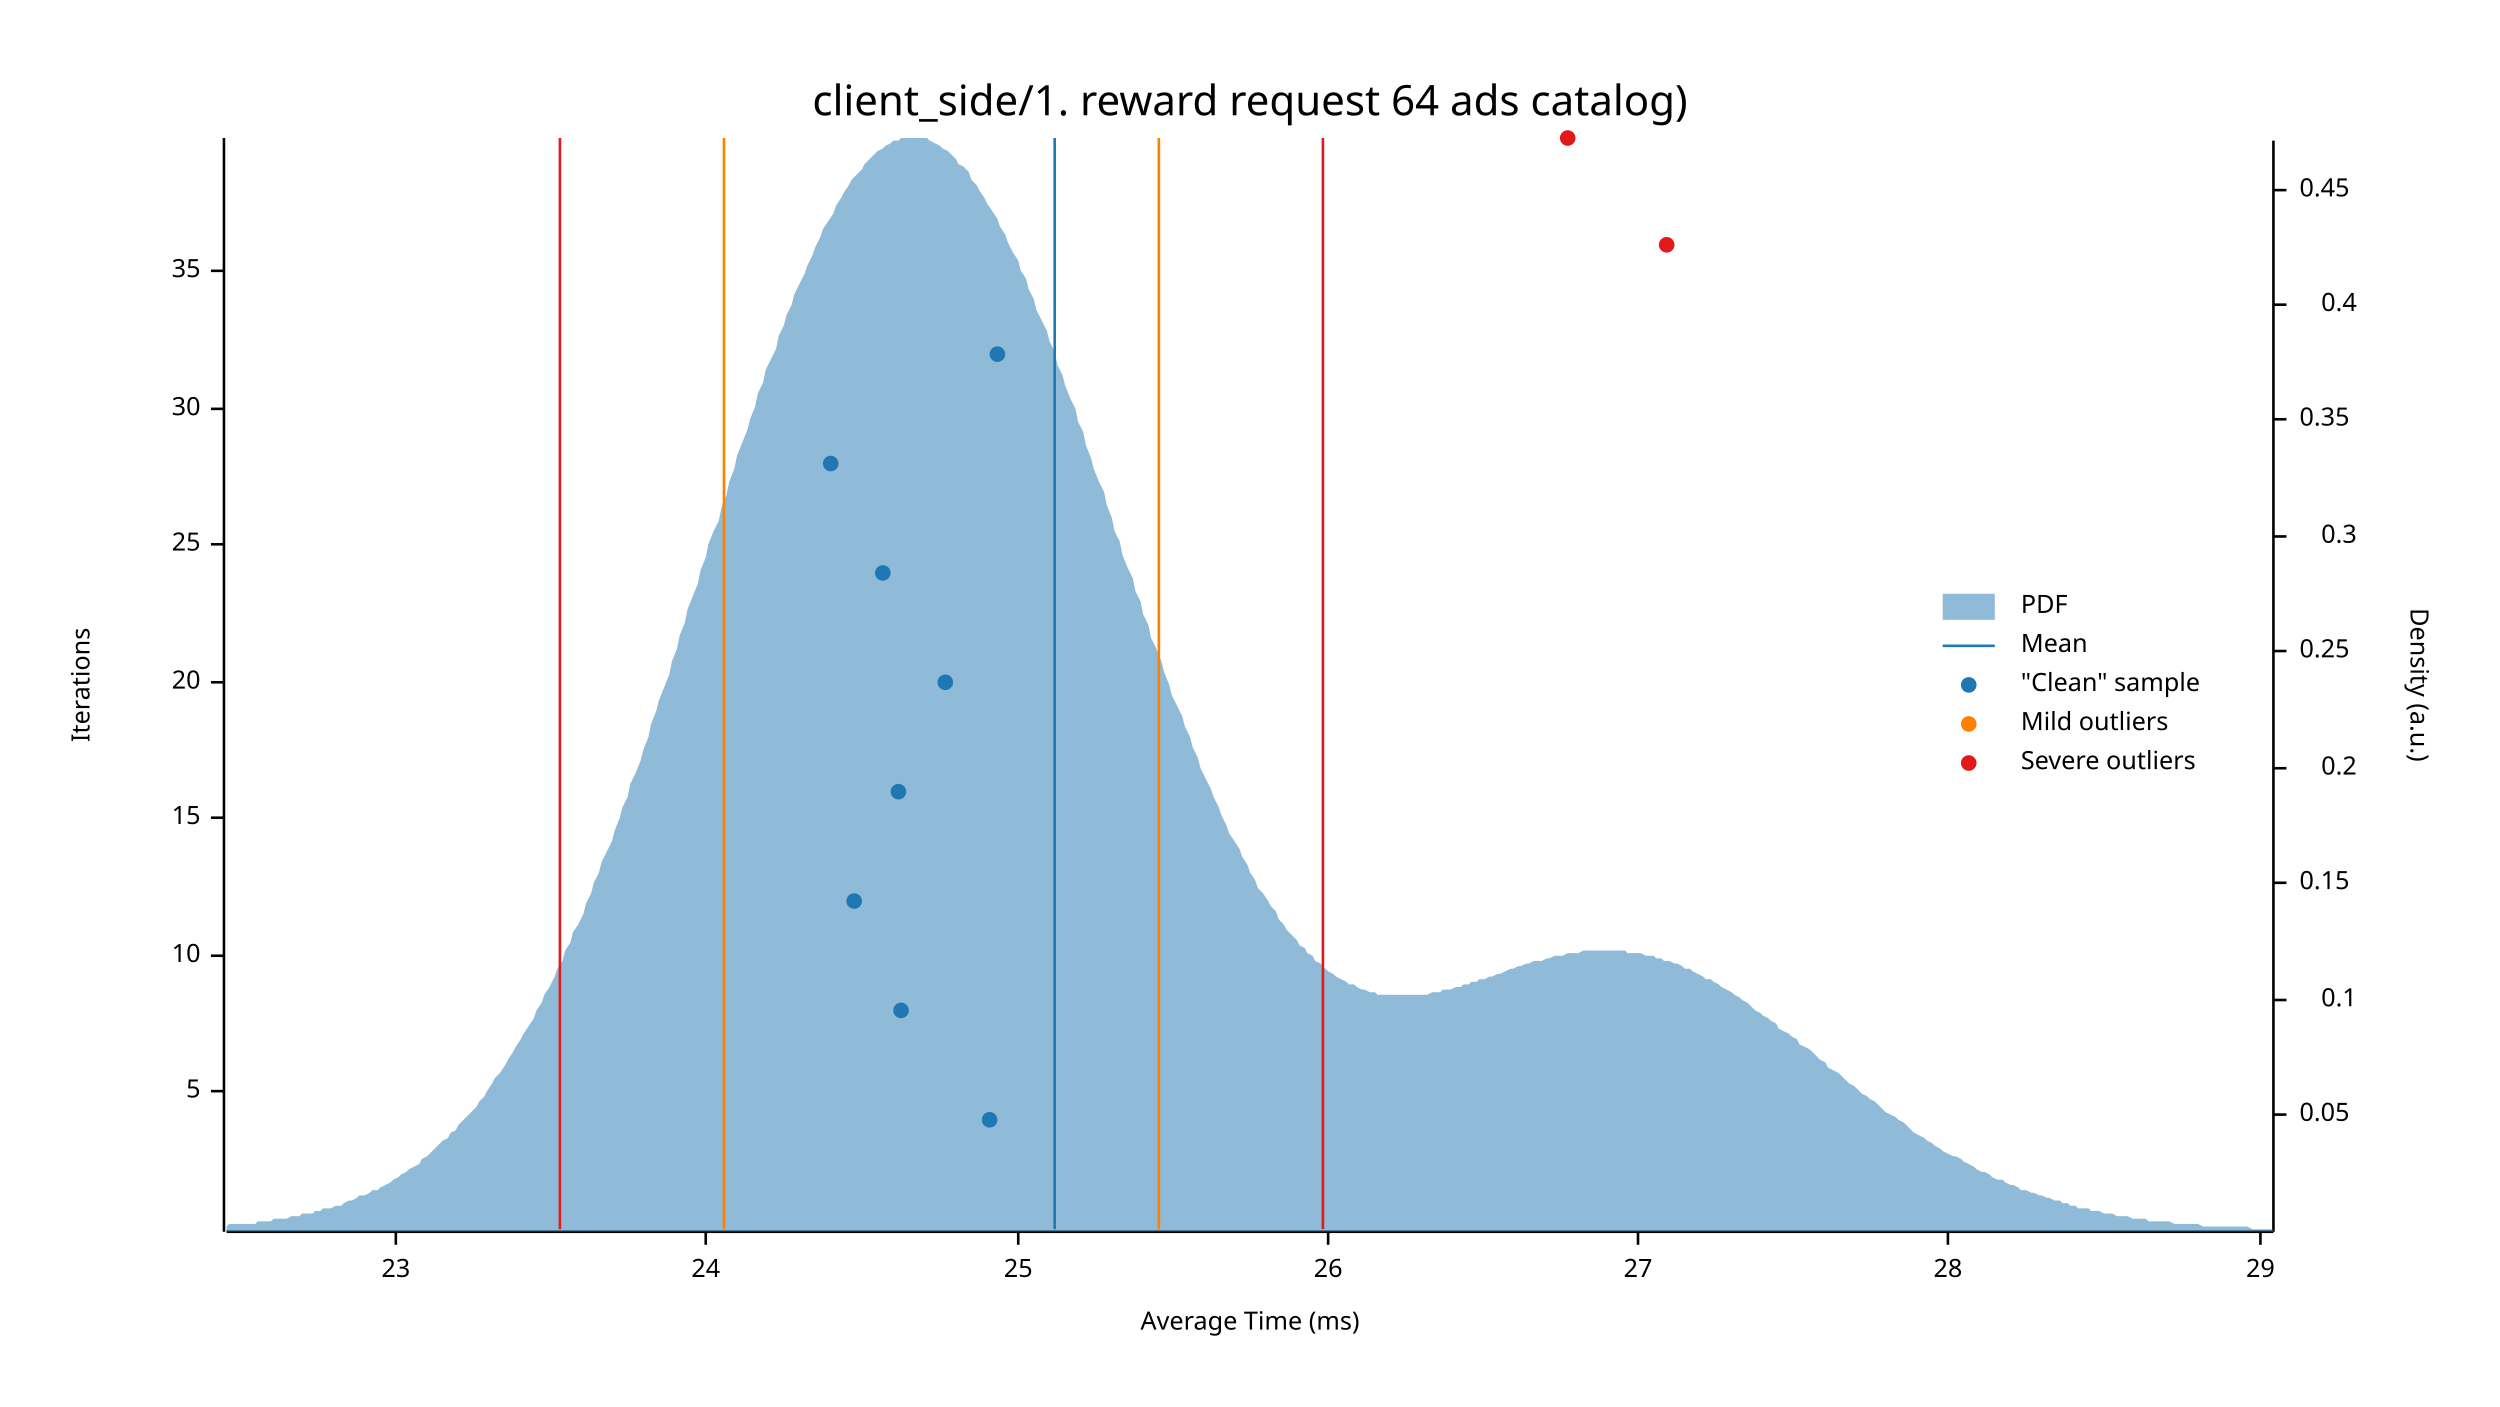
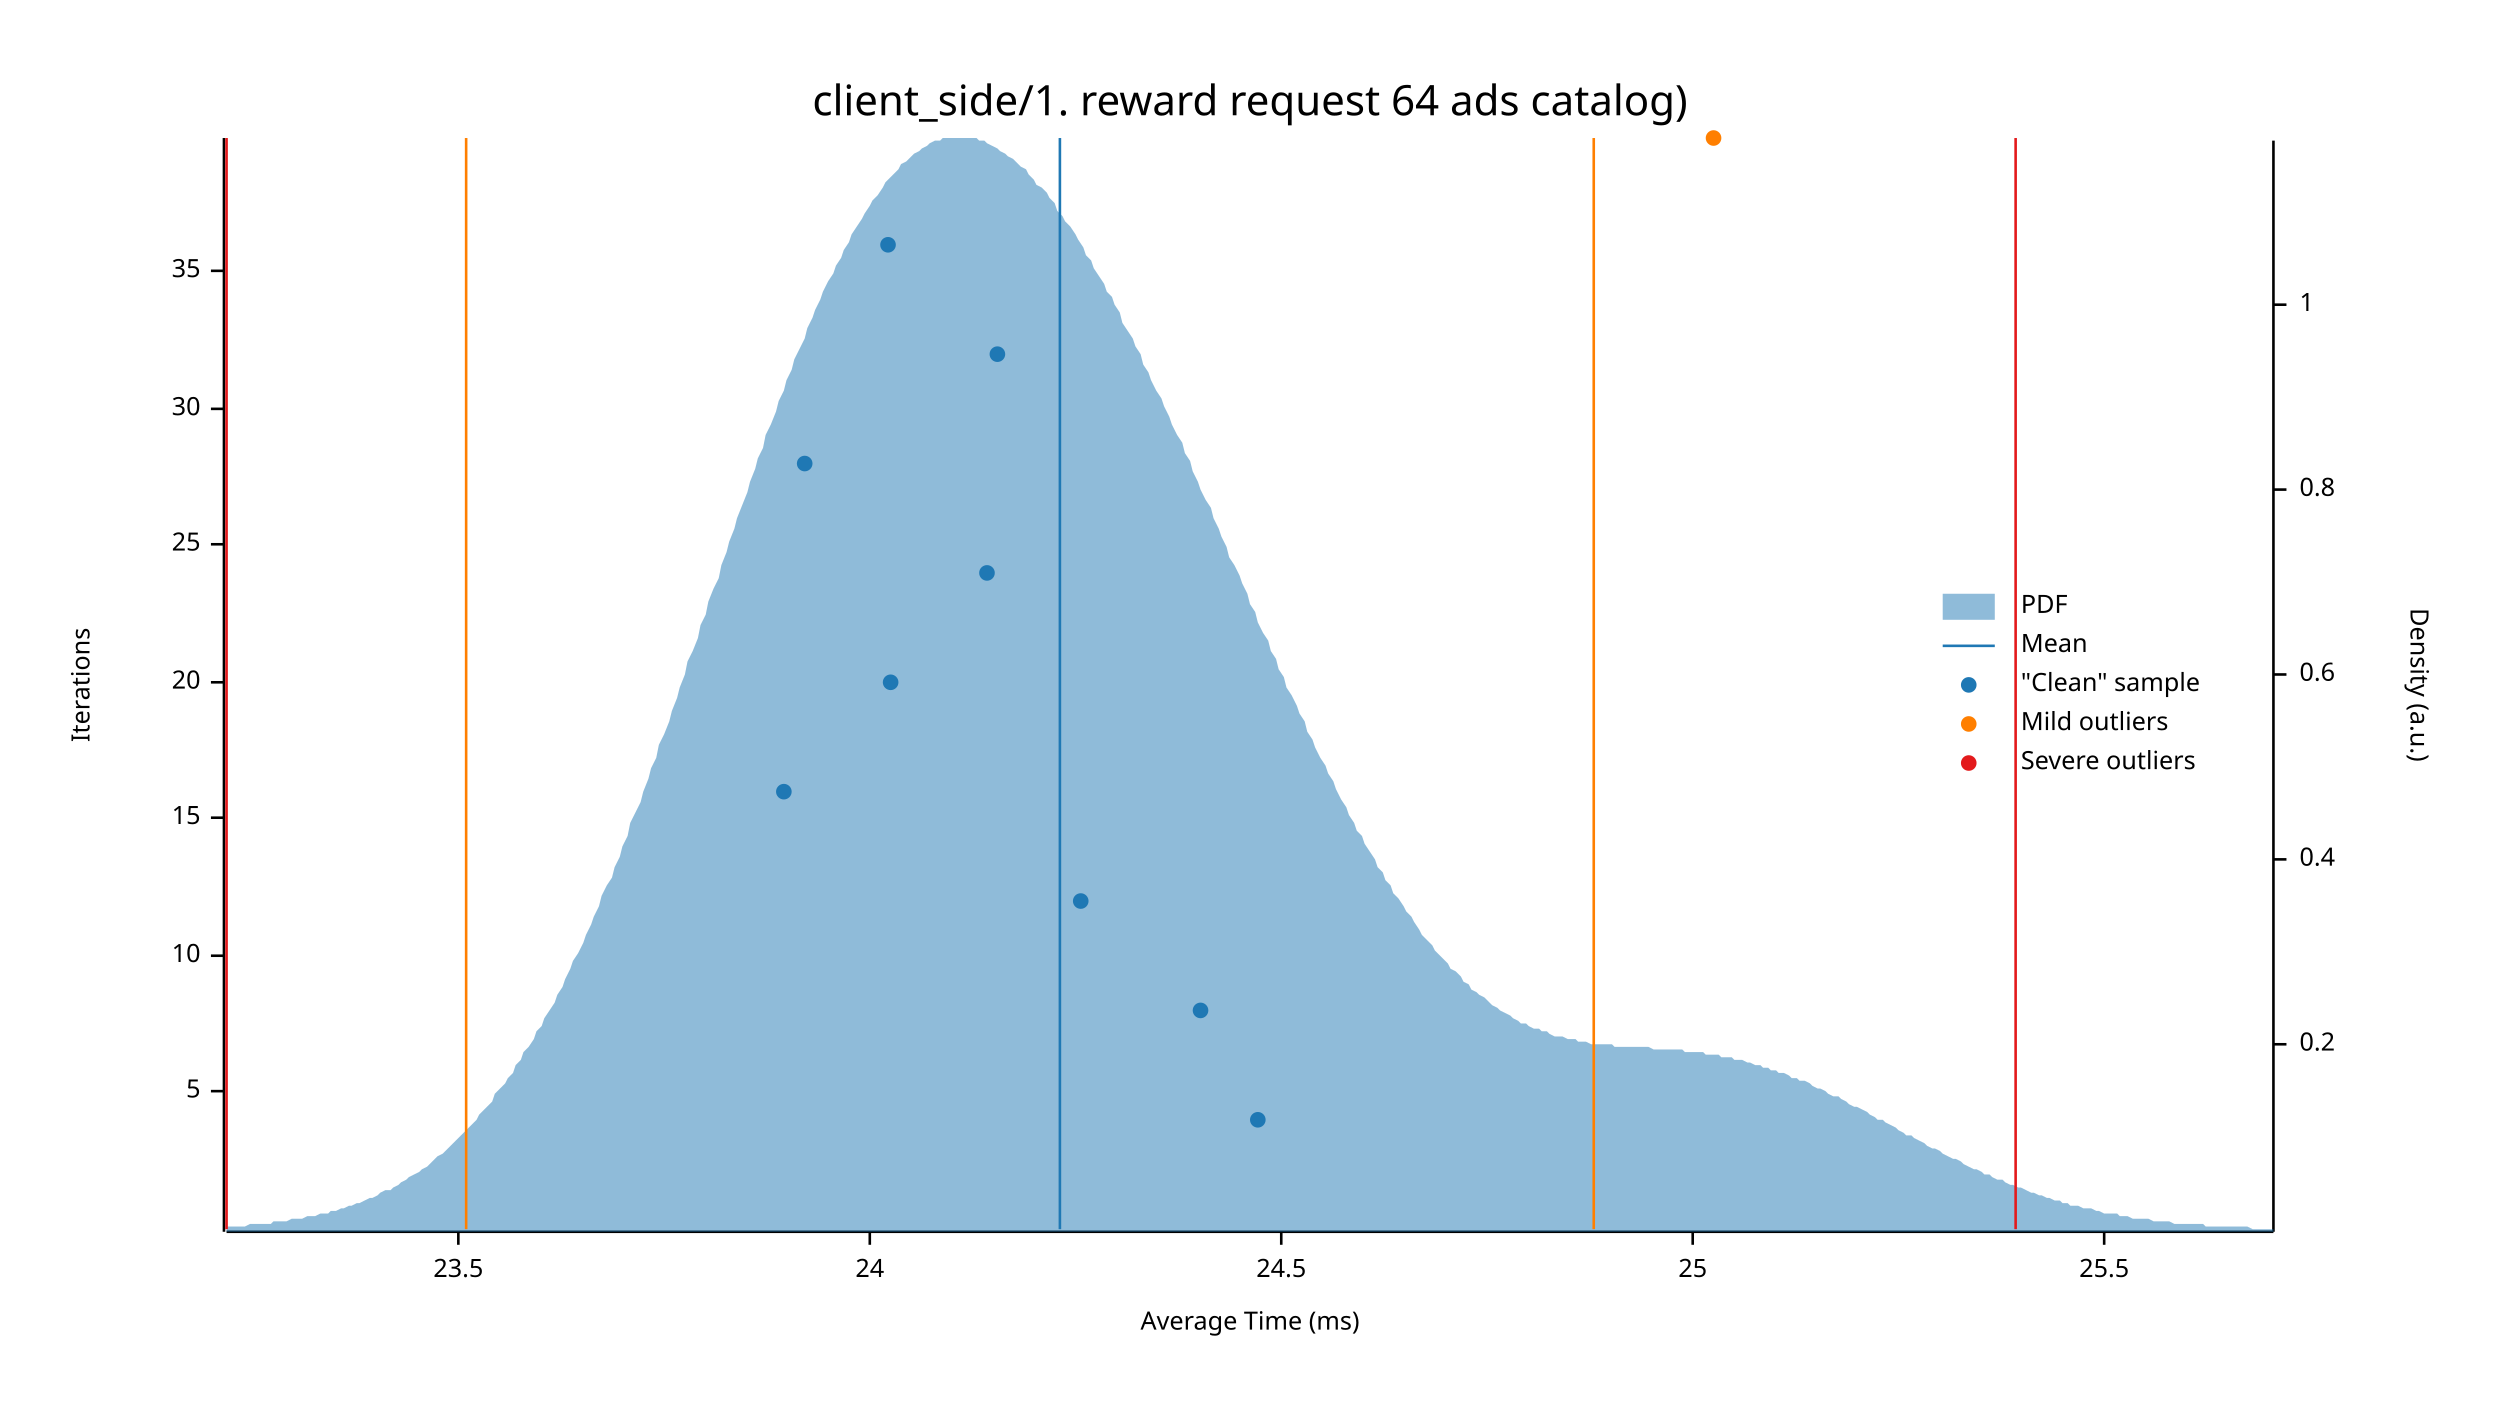
<svg xmlns="http://www.w3.org/2000/svg" width="960" height="540" viewBox="0 0 960 540">
  <text x="480" y="32" dy="0.76em" text-anchor="middle" font-family="sans-serif" font-size="16.129" opacity="1" fill="#000000">
client_side/1. reward request 64 ads catalog)
</text>
  <text x="27" y="263" dy="0.76em" text-anchor="middle" font-family="sans-serif" font-size="9.677" opacity="1" fill="#000000" transform="rotate(270, 27, 263)">
Iterations
</text>
  <text x="480" y="513" dy="-0.5ex" text-anchor="middle" font-family="sans-serif" font-size="9.677" opacity="1" fill="#000000">
Average Time (ms)
</text>
  <polyline fill="none" opacity="1" stroke="#000000" stroke-width="1" points="86,53 86,473 " />
  <text x="77" y="419" dy="0.5ex" text-anchor="end" font-family="sans-serif" font-size="9.677" opacity="1" fill="#000000">
5
</text>
  <polyline fill="none" opacity="1" stroke="#000000" stroke-width="1" points="81,419 86,419 " />
  <text x="77" y="367" dy="0.5ex" text-anchor="end" font-family="sans-serif" font-size="9.677" opacity="1" fill="#000000">
10
</text>
  <polyline fill="none" opacity="1" stroke="#000000" stroke-width="1" points="81,367 86,367 " />
  <text x="77" y="314" dy="0.5ex" text-anchor="end" font-family="sans-serif" font-size="9.677" opacity="1" fill="#000000">
15
</text>
  <polyline fill="none" opacity="1" stroke="#000000" stroke-width="1" points="81,314 86,314 " />
  <text x="77" y="262" dy="0.5ex" text-anchor="end" font-family="sans-serif" font-size="9.677" opacity="1" fill="#000000">
20
</text>
  <polyline fill="none" opacity="1" stroke="#000000" stroke-width="1" points="81,262 86,262 " />
  <text x="77" y="209" dy="0.5ex" text-anchor="end" font-family="sans-serif" font-size="9.677" opacity="1" fill="#000000">
25
</text>
  <polyline fill="none" opacity="1" stroke="#000000" stroke-width="1" points="81,209 86,209 " />
  <text x="77" y="157" dy="0.5ex" text-anchor="end" font-family="sans-serif" font-size="9.677" opacity="1" fill="#000000">
30
</text>
  <polyline fill="none" opacity="1" stroke="#000000" stroke-width="1" points="81,157 86,157 " />
  <text x="77" y="104" dy="0.5ex" text-anchor="end" font-family="sans-serif" font-size="9.677" opacity="1" fill="#000000">
35
</text>
  <polyline fill="none" opacity="1" stroke="#000000" stroke-width="1" points="81,104 86,104 " />
  <polyline fill="none" opacity="1" stroke="#000000" stroke-width="1" points="87,473 873,473 " />
-   <text x="152" y="483" dy="0.76em" text-anchor="middle" font-family="sans-serif" font-size="9.677" opacity="1" fill="#000000">
- 23
+   <text x="176" y="483" dy="0.76em" text-anchor="middle" font-family="sans-serif" font-size="9.677" opacity="1" fill="#000000">
+ 23.5
</text>
-   <polyline fill="none" opacity="1" stroke="#000000" stroke-width="1" points="152,473 152,478 " />
-   <text x="271" y="483" dy="0.76em" text-anchor="middle" font-family="sans-serif" font-size="9.677" opacity="1" fill="#000000">
+   <polyline fill="none" opacity="1" stroke="#000000" stroke-width="1" points="176,473 176,478 " />
+   <text x="334" y="483" dy="0.76em" text-anchor="middle" font-family="sans-serif" font-size="9.677" opacity="1" fill="#000000">
24
</text>
-   <polyline fill="none" opacity="1" stroke="#000000" stroke-width="1" points="271,473 271,478 " />
-   <text x="391" y="483" dy="0.76em" text-anchor="middle" font-family="sans-serif" font-size="9.677" opacity="1" fill="#000000">
+   <polyline fill="none" opacity="1" stroke="#000000" stroke-width="1" points="334,473 334,478 " />
+   <text x="492" y="483" dy="0.76em" text-anchor="middle" font-family="sans-serif" font-size="9.677" opacity="1" fill="#000000">
+ 24.5
+ </text>
+   <polyline fill="none" opacity="1" stroke="#000000" stroke-width="1" points="492,473 492,478 " />
+   <text x="650" y="483" dy="0.76em" text-anchor="middle" font-family="sans-serif" font-size="9.677" opacity="1" fill="#000000">
25
</text>
-   <polyline fill="none" opacity="1" stroke="#000000" stroke-width="1" points="391,473 391,478 " />
-   <text x="510" y="483" dy="0.76em" text-anchor="middle" font-family="sans-serif" font-size="9.677" opacity="1" fill="#000000">
- 26
+   <polyline fill="none" opacity="1" stroke="#000000" stroke-width="1" points="650,473 650,478 " />
+   <text x="808" y="483" dy="0.76em" text-anchor="middle" font-family="sans-serif" font-size="9.677" opacity="1" fill="#000000">
+ 25.5
</text>
-   <polyline fill="none" opacity="1" stroke="#000000" stroke-width="1" points="510,473 510,478 " />
-   <text x="629" y="483" dy="0.76em" text-anchor="middle" font-family="sans-serif" font-size="9.677" opacity="1" fill="#000000">
- 27
- </text>
-   <polyline fill="none" opacity="1" stroke="#000000" stroke-width="1" points="629,473 629,478 " />
-   <text x="748" y="483" dy="0.76em" text-anchor="middle" font-family="sans-serif" font-size="9.677" opacity="1" fill="#000000">
- 28
- </text>
-   <polyline fill="none" opacity="1" stroke="#000000" stroke-width="1" points="748,473 748,478 " />
-   <text x="868" y="483" dy="0.76em" text-anchor="middle" font-family="sans-serif" font-size="9.677" opacity="1" fill="#000000">
- 29
- </text>
-   <polyline fill="none" opacity="1" stroke="#000000" stroke-width="1" points="868,473 868,478 " />
+   <polyline fill="none" opacity="1" stroke="#000000" stroke-width="1" points="808,473 808,478 " />
  <text x="933" y="263" dy="0.76em" text-anchor="middle" font-family="sans-serif" font-size="9.677" opacity="1" fill="#000000" transform="rotate(90, 933, 263)">
Density (a.u.)
</text>
  <polyline fill="none" opacity="1" stroke="#000000" stroke-width="1" points="873,54 873,473 " />
-   <text x="883" y="428" dy="0.5ex" text-anchor="start" font-family="sans-serif" font-size="9.677" opacity="1" fill="#000000">
- 0.05
- </text>
-   <polyline fill="none" opacity="1" stroke="#000000" stroke-width="1" points="873,428 878,428 " />
-   <text x="905" y="384" dy="0.5ex" text-anchor="end" font-family="sans-serif" font-size="9.677" opacity="1" fill="#000000">
- 0.1
- </text>
-   <polyline fill="none" opacity="1" stroke="#000000" stroke-width="1" points="873,384 878,384 " />
-   <text x="883" y="339" dy="0.5ex" text-anchor="start" font-family="sans-serif" font-size="9.677" opacity="1" fill="#000000">
- 0.15
- </text>
-   <polyline fill="none" opacity="1" stroke="#000000" stroke-width="1" points="873,339 878,339 " />
-   <text x="905" y="295" dy="0.5ex" text-anchor="end" font-family="sans-serif" font-size="9.677" opacity="1" fill="#000000">
+   <text x="883" y="401" dy="0.5ex" text-anchor="start" font-family="sans-serif" font-size="9.677" opacity="1" fill="#000000">
0.2
</text>
-   <polyline fill="none" opacity="1" stroke="#000000" stroke-width="1" points="873,295 878,295 " />
-   <text x="883" y="250" dy="0.5ex" text-anchor="start" font-family="sans-serif" font-size="9.677" opacity="1" fill="#000000">
- 0.25
- </text>
-   <polyline fill="none" opacity="1" stroke="#000000" stroke-width="1" points="873,250 878,250 " />
-   <text x="905" y="206" dy="0.5ex" text-anchor="end" font-family="sans-serif" font-size="9.677" opacity="1" fill="#000000">
- 0.3
- </text>
-   <polyline fill="none" opacity="1" stroke="#000000" stroke-width="1" points="873,206 878,206 " />
-   <text x="883" y="161" dy="0.5ex" text-anchor="start" font-family="sans-serif" font-size="9.677" opacity="1" fill="#000000">
- 0.35
- </text>
-   <polyline fill="none" opacity="1" stroke="#000000" stroke-width="1" points="873,161 878,161 " />
-   <text x="905" y="117" dy="0.5ex" text-anchor="end" font-family="sans-serif" font-size="9.677" opacity="1" fill="#000000">
+   <polyline fill="none" opacity="1" stroke="#000000" stroke-width="1" points="873,401 878,401 " />
+   <text x="883" y="330" dy="0.5ex" text-anchor="start" font-family="sans-serif" font-size="9.677" opacity="1" fill="#000000">
0.4
</text>
+   <polyline fill="none" opacity="1" stroke="#000000" stroke-width="1" points="873,330 878,330 " />
+   <text x="883" y="259" dy="0.5ex" text-anchor="start" font-family="sans-serif" font-size="9.677" opacity="1" fill="#000000">
+ 0.6
+ </text>
+   <polyline fill="none" opacity="1" stroke="#000000" stroke-width="1" points="873,259 878,259 " />
+   <text x="883" y="188" dy="0.5ex" text-anchor="start" font-family="sans-serif" font-size="9.677" opacity="1" fill="#000000">
+ 0.8
+ </text>
+   <polyline fill="none" opacity="1" stroke="#000000" stroke-width="1" points="873,188 878,188 " />
+   <text x="883" y="117" dy="0.5ex" text-anchor="start" font-family="sans-serif" font-size="9.677" opacity="1" fill="#000000">
+ 1
+ </text>
  <polyline fill="none" opacity="1" stroke="#000000" stroke-width="1" points="873,117 878,117 " />
-   <text x="883" y="73" dy="0.5ex" text-anchor="start" font-family="sans-serif" font-size="9.677" opacity="1" fill="#000000">
- 0.45
- </text>
-   <polyline fill="none" opacity="1" stroke="#000000" stroke-width="1" points="873,73 878,73 " />
-   <polygon opacity="0.5" fill="#1F78B4" points="87,471 88,470 90,470 91,470 93,470 94,470 96,470 98,470 99,469 101,469 102,469 104,469 105,468 107,468 109,468 110,468 112,467 113,467 115,467 116,466 118,466 120,466 121,465 123,465 124,464 126,464 127,464 129,463 131,463 132,462 134,461 135,461 137,460 138,459 140,459 142,458 143,457 145,457 146,456 148,455 150,454 151,453 153,452 154,451 156,450 157,449 159,448 161,447 162,445 164,444 165,443 167,441 168,440 170,438 172,437 173,435 175,434 176,432 178,430 179,429 181,427 183,425 184,423 186,421 187,419 189,416 190,414 192,412 194,409 195,407 197,404 198,402 200,399 201,397 203,394 205,391 206,388 208,385 209,382 211,379 213,375 214,372 216,369 217,365 219,362 220,358 222,355 224,351 225,347 227,343 228,339 230,335 231,331 233,327 235,323 236,319 238,314 239,310 241,306 242,301 244,297 246,292 247,288 249,283 250,278 252,273 253,269 255,264 257,259 258,254 260,249 261,244 263,239 264,234 266,229 268,224 269,219 271,214 272,209 274,204 276,200 277,195 279,190 280,185 282,180 283,175 285,170 287,165 288,161 290,156 291,151 293,147 294,142 296,138 298,134 299,129 301,125 302,121 304,117 305,113 307,109 309,105 310,102 312,98 313,95 315,91 316,88 318,85 320,82 321,79 323,76 324,74 326,71 327,69 329,67 331,65 332,63 334,61 335,60 337,58 339,57 340,56 342,55 343,54 345,54 346,53 348,53 350,53 351,53 353,53 354,53 356,53 357,54 359,55 361,56 362,57 364,58 365,59 367,61 368,63 370,64 372,66 373,69 375,71 376,73 378,76 379,78 381,81 383,84 384,87 386,90 387,93 389,97 391,100 392,104 394,107 395,111 397,115 398,119 400,123 402,127 403,131 405,135 406,140 408,144 409,148 411,153 413,157 414,162 416,166 417,171 419,176 420,180 422,185 424,189 425,194 427,199 428,204 430,208 431,213 433,218 435,222 436,227 438,231 439,236 441,240 442,245 444,249 446,254 447,258 449,263 450,267 452,271 454,275 455,279 457,283 458,287 460,291 461,295 463,299 465,303 466,306 468,310 469,313 471,317 472,320 474,323 476,326 477,329 479,332 480,335 482,338 483,341 485,343 487,346 488,348 490,350 491,353 493,355 494,357 496,359 498,361 499,363 501,364 502,366 504,367 505,369 507,370 509,372 510,373 512,374 513,375 515,376 517,377 518,378 520,378 521,379 523,380 524,380 526,381 528,381 529,382 531,382 532,382 534,382 535,382 537,382 539,382 540,382 542,382 543,382 545,382 546,382 548,382 550,381 551,381 553,381 554,380 556,380 557,380 559,379 561,379 562,378 564,378 565,377 567,377 568,376 570,376 572,375 573,375 575,374 576,374 578,373 580,372 581,372 583,371 584,371 586,370 587,370 589,369 591,369 592,369 594,368 595,368 597,367 598,367 600,367 602,366 603,366 605,366 606,366 608,365 609,365 611,365 613,365 614,365 616,365 617,365 619,365 620,365 622,365 624,365 625,366 627,366 628,366 630,366 632,367 633,367 635,367 636,368 638,368 639,369 641,369 643,370 644,370 646,371 647,372 649,372 650,373 652,374 654,375 655,376 657,376 658,377 660,378 661,379 663,380 665,381 666,382 668,383 669,384 671,385 672,386 674,388 676,389 677,390 679,391 680,392 682,393 683,395 685,396 687,397 688,398 690,399 691,401 693,402 695,403 696,404 698,406 699,407 701,408 702,410 704,411 706,412 707,413 709,415 710,416 712,417 713,418 715,420 717,421 718,422 720,423 721,424 723,426 724,427 726,428 728,429 729,430 731,431 732,432 734,434 735,435 737,436 739,437 740,438 742,439 743,440 745,441 746,442 748,443 750,444 751,444 753,445 754,446 756,447 758,448 759,449 761,450 762,450 764,451 765,452 767,453 769,453 770,454 772,455 773,455 775,456 776,457 778,457 780,458 781,458 783,459 784,459 786,460 787,460 789,461 791,461 792,462 794,462 795,463 797,463 798,464 800,464 802,464 803,465 805,465 806,465 808,466 809,466 811,466 813,467 814,467 816,467 817,467 819,468 821,468 822,468 824,468 825,469 827,469 828,469 830,469 832,469 833,469 835,470 836,470 838,470 839,470 841,470 843,470 844,470 846,471 847,471 849,471 850,471 852,471 854,471 855,471 857,471 858,471 860,471 861,471 863,471 865,472 866,472 868,472 869,472 871,472 873,472 873,473 87,473 " />
-   <polyline fill="none" opacity="1" stroke="#1F78B4" stroke-width="1" points="405,472 405,53 " />
-   <polyline fill="none" opacity="1" stroke="#FF7F00" stroke-width="1" points="278,472 278,53 " />
-   <polyline fill="none" opacity="1" stroke="#FF7F00" stroke-width="1" points="445,472 445,53 " />
-   <polyline fill="none" opacity="1" stroke="#E31A1C" stroke-width="1" points="215,472 215,53 " />
-   <polyline fill="none" opacity="1" stroke="#E31A1C" stroke-width="1" points="508,472 508,53 " />
-   <circle cx="380" cy="430" r="3" opacity="1" fill="#1F78B4" stroke="none" />
-   <circle cx="346" cy="388" r="3" opacity="1" fill="#1F78B4" stroke="none" />
-   <circle cx="328" cy="346" r="3" opacity="1" fill="#1F78B4" stroke="none" />
-   <circle cx="345" cy="304" r="3" opacity="1" fill="#1F78B4" stroke="none" />
-   <circle cx="363" cy="262" r="3" opacity="1" fill="#1F78B4" stroke="none" />
-   <circle cx="339" cy="220" r="3" opacity="1" fill="#1F78B4" stroke="none" />
-   <circle cx="319" cy="178" r="3" opacity="1" fill="#1F78B4" stroke="none" />
+   <polygon opacity="0.5" fill="#1F78B4" points="87,471 88,471 90,471 91,471 93,471 94,471 96,470 98,470 99,470 101,470 102,470 104,470 105,469 107,469 109,469 110,469 112,468 113,468 115,468 116,468 118,467 120,467 121,467 123,466 124,466 126,466 127,465 129,465 131,464 132,464 134,463 135,463 137,462 138,462 140,461 142,460 143,460 145,459 146,458 148,457 150,457 151,456 153,455 154,454 156,453 157,452 159,451 161,450 162,449 164,448 165,447 167,445 168,444 170,443 172,441 173,440 175,438 176,437 178,435 179,434 181,432 183,430 184,428 186,426 187,425 189,423 190,420 192,418 194,416 195,414 197,412 198,409 200,407 201,404 203,402 205,399 206,396 208,394 209,391 211,388 213,385 214,382 216,379 217,376 219,372 220,369 222,366 224,362 225,359 227,355 228,352 230,348 231,344 233,340 235,337 236,333 238,329 239,325 241,321 242,316 244,312 246,308 247,304 249,299 250,295 252,291 253,286 255,282 257,277 258,273 260,268 261,264 263,259 264,254 266,250 268,245 269,240 271,236 272,231 274,226 276,222 277,217 279,212 280,208 282,203 283,199 285,194 287,189 288,185 290,180 291,176 293,172 294,167 296,163 298,158 299,154 301,150 302,146 304,142 305,138 307,134 309,130 310,126 312,122 313,119 315,115 316,112 318,108 320,105 321,102 323,99 324,96 326,93 327,90 329,87 331,84 332,82 334,79 335,77 337,75 339,72 340,70 342,68 343,67 345,65 346,63 348,62 350,60 351,59 353,58 354,57 356,56 357,55 359,54 361,54 362,53 364,53 365,53 367,53 368,53 370,53 372,53 373,53 375,53 376,54 378,54 379,55 381,56 383,57 384,58 386,59 387,60 389,61 391,63 392,64 394,65 395,67 397,69 398,71 400,72 402,74 403,76 405,78 406,81 408,83 409,85 411,87 413,90 414,92 416,95 417,98 419,100 420,103 422,106 424,109 425,112 427,114 428,117 430,120 431,124 433,127 435,130 436,133 438,136 439,140 441,143 442,146 444,150 446,153 447,156 449,160 450,163 452,167 454,170 455,174 457,177 458,181 460,185 461,188 463,192 465,195 466,199 468,203 469,206 471,210 472,214 474,217 476,221 477,224 479,228 480,232 482,235 483,239 485,243 487,246 488,250 490,253 491,257 493,260 494,264 496,267 498,271 499,274 501,277 502,281 504,284 505,287 507,291 509,294 510,297 512,300 513,303 515,307 517,310 518,313 520,316 521,319 523,321 524,324 526,327 528,330 529,333 531,335 532,338 534,340 535,343 537,345 539,348 540,350 542,352 543,354 545,357 546,359 548,361 550,363 551,365 553,367 554,368 556,370 557,372 559,373 561,375 562,377 564,378 565,380 567,381 568,382 570,383 572,385 573,386 575,387 576,388 578,389 580,390 581,391 583,392 584,393 586,393 587,394 589,395 591,395 592,396 594,396 595,397 597,398 598,398 600,398 602,399 603,399 605,399 606,400 608,400 609,400 611,401 613,401 614,401 616,401 617,401 619,401 620,402 622,402 624,402 625,402 627,402 628,402 630,402 632,402 633,402 635,403 636,403 638,403 639,403 641,403 643,403 644,403 646,403 647,404 649,404 650,404 652,404 654,404 655,405 657,405 658,405 660,405 661,406 663,406 665,406 666,407 668,407 669,407 671,408 672,408 674,409 676,409 677,410 679,410 680,411 682,411 683,412 685,412 687,413 688,414 690,414 691,415 693,415 695,416 696,417 698,418 699,418 701,419 702,420 704,421 706,421 707,422 709,423 710,424 712,425 713,425 715,426 717,427 718,428 720,429 721,430 723,430 724,431 726,432 728,433 729,434 731,435 732,436 734,436 735,437 737,438 739,439 740,440 742,441 743,441 745,442 746,443 748,444 750,445 751,445 753,446 754,447 756,448 758,449 759,449 761,450 762,451 764,451 765,452 767,453 769,453 770,454 772,455 773,455 775,456 776,456 778,457 780,458 781,458 783,459 784,459 786,460 787,460 789,461 791,461 792,462 794,462 795,463 797,463 798,463 800,464 802,464 803,464 805,465 806,465 808,466 809,466 811,466 813,466 814,467 816,467 817,467 819,468 821,468 822,468 824,468 825,468 827,469 828,469 830,469 832,469 833,469 835,470 836,470 838,470 839,470 841,470 843,470 844,470 846,470 847,471 849,471 850,471 852,471 854,471 855,471 857,471 858,471 860,471 861,471 863,471 865,472 866,472 868,472 869,472 871,472 873,472 873,473 87,473 " />
+   <polyline fill="none" opacity="1" stroke="#1F78B4" stroke-width="1" points="407,472 407,53 " />
+   <polyline fill="none" opacity="1" stroke="#FF7F00" stroke-width="1" points="179,472 179,53 " />
+   <polyline fill="none" opacity="1" stroke="#FF7F00" stroke-width="1" points="612,472 612,53 " />
+   <polyline fill="none" opacity="1" stroke="#E31A1C" stroke-width="1" points="87,472 87,53 " />
+   <polyline fill="none" opacity="1" stroke="#E31A1C" stroke-width="1" points="774,472 774,53 " />
+   <circle cx="483" cy="430" r="3" opacity="1" fill="#1F78B4" stroke="none" />
+   <circle cx="461" cy="388" r="3" opacity="1" fill="#1F78B4" stroke="none" />
+   <circle cx="415" cy="346" r="3" opacity="1" fill="#1F78B4" stroke="none" />
+   <circle cx="301" cy="304" r="3" opacity="1" fill="#1F78B4" stroke="none" />
+   <circle cx="342" cy="262" r="3" opacity="1" fill="#1F78B4" stroke="none" />
+   <circle cx="379" cy="220" r="3" opacity="1" fill="#1F78B4" stroke="none" />
+   <circle cx="309" cy="178" r="3" opacity="1" fill="#1F78B4" stroke="none" />
  <circle cx="383" cy="136" r="3" opacity="1" fill="#1F78B4" stroke="none" />
-   <circle cx="640" cy="94" r="3" opacity="1" fill="#E31A1C" stroke="none" />
-   <circle cx="602" cy="53" r="3" opacity="1" fill="#E31A1C" stroke="none" />
+   <circle cx="341" cy="94" r="3" opacity="1" fill="#1F78B4" stroke="none" />
+   <circle cx="658" cy="53" r="3" opacity="1" fill="#FF7F00" stroke="none" />
  <text x="776" y="228" dy="0.76em" text-anchor="start" font-family="sans-serif" font-size="9.677" opacity="1" fill="#000000">
PDF
</text>
  <text x="776" y="243" dy="0.76em" text-anchor="start" font-family="sans-serif" font-size="9.677" opacity="1" fill="#000000">
Mean
</text>
  <text x="776" y="258" dy="0.76em" text-anchor="start" font-family="sans-serif" font-size="9.677" opacity="1" fill="#000000">
"Clean" sample
</text>
  <text x="776" y="273" dy="0.76em" text-anchor="start" font-family="sans-serif" font-size="9.677" opacity="1" fill="#000000">
Mild outliers
</text>
  <text x="776" y="288" dy="0.76em" text-anchor="start" font-family="sans-serif" font-size="9.677" opacity="1" fill="#000000">
Severe outliers
</text>
  <rect x="746" y="228" width="20" height="10" opacity="0.5" fill="#1F78B4" stroke="none" />
  <polyline fill="none" opacity="1" stroke="#1F78B4" stroke-width="1" points="746,248 766,248 " />
  <circle cx="756" cy="263" r="3" opacity="1" fill="#1F78B4" stroke="none" />
  <circle cx="756" cy="278" r="3" opacity="1" fill="#FF7F00" stroke="none" />
  <circle cx="756" cy="293" r="3" opacity="1" fill="#E31A1C" stroke="none" />
</svg>
